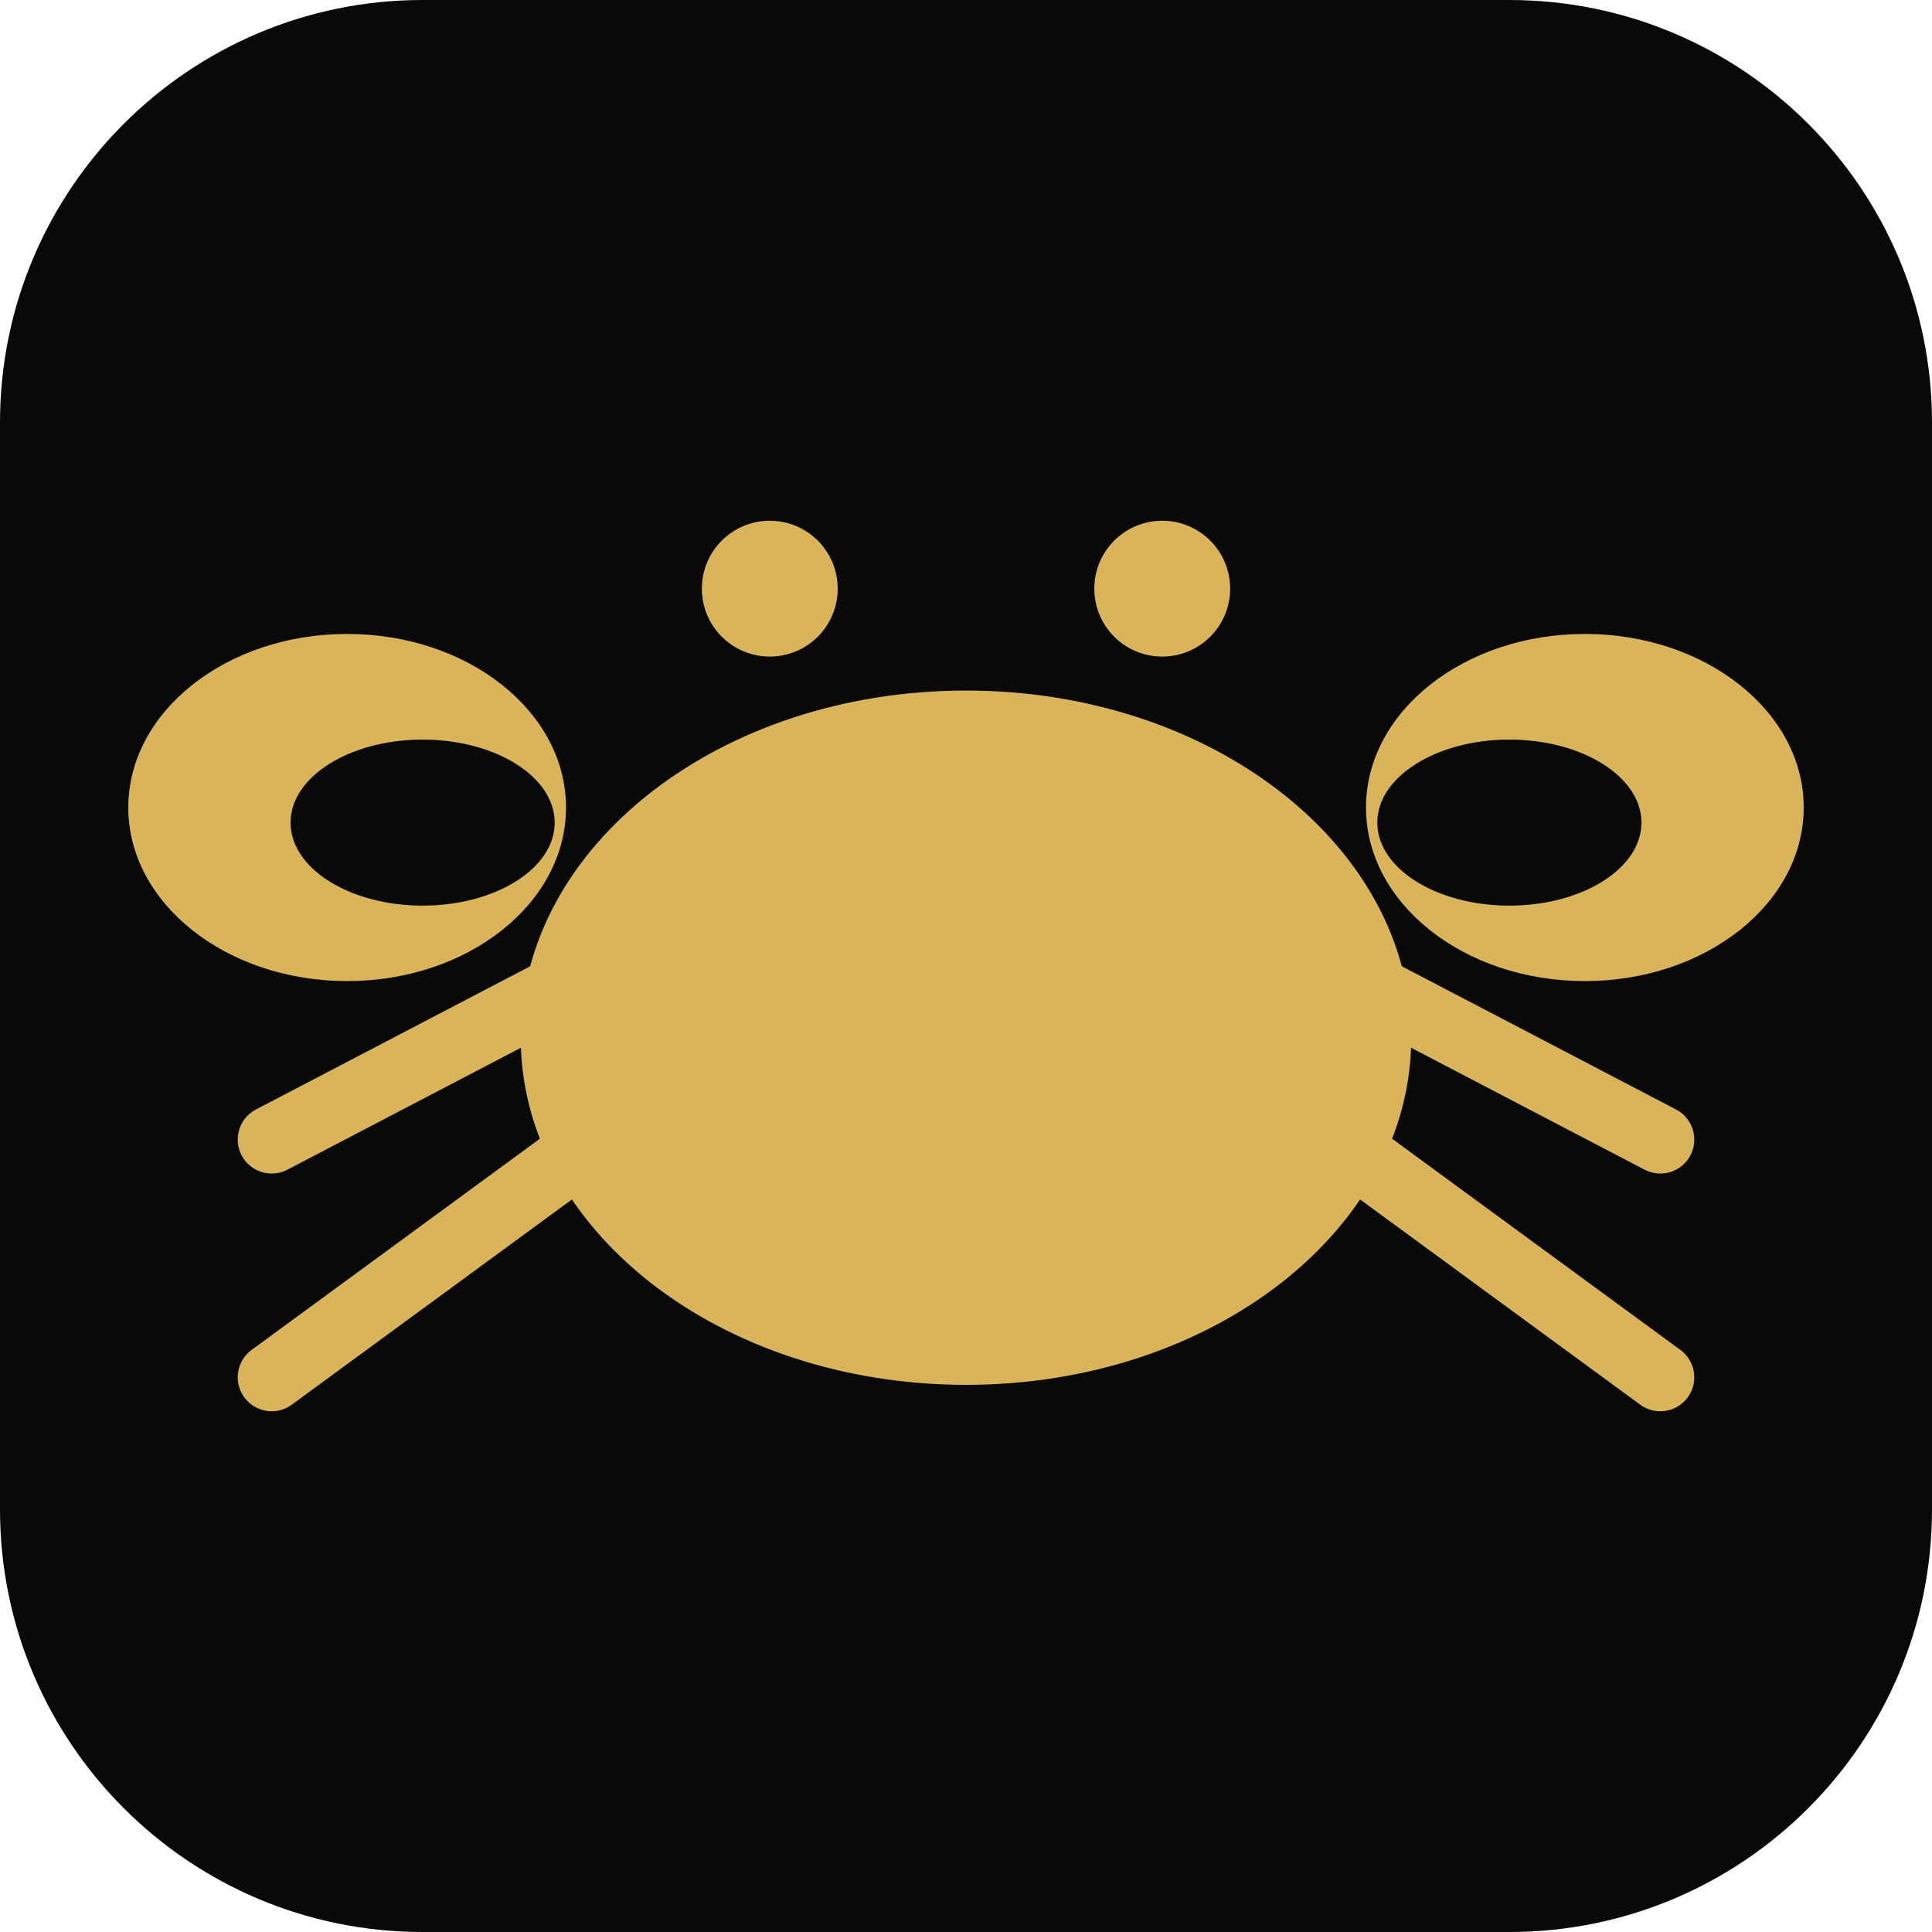
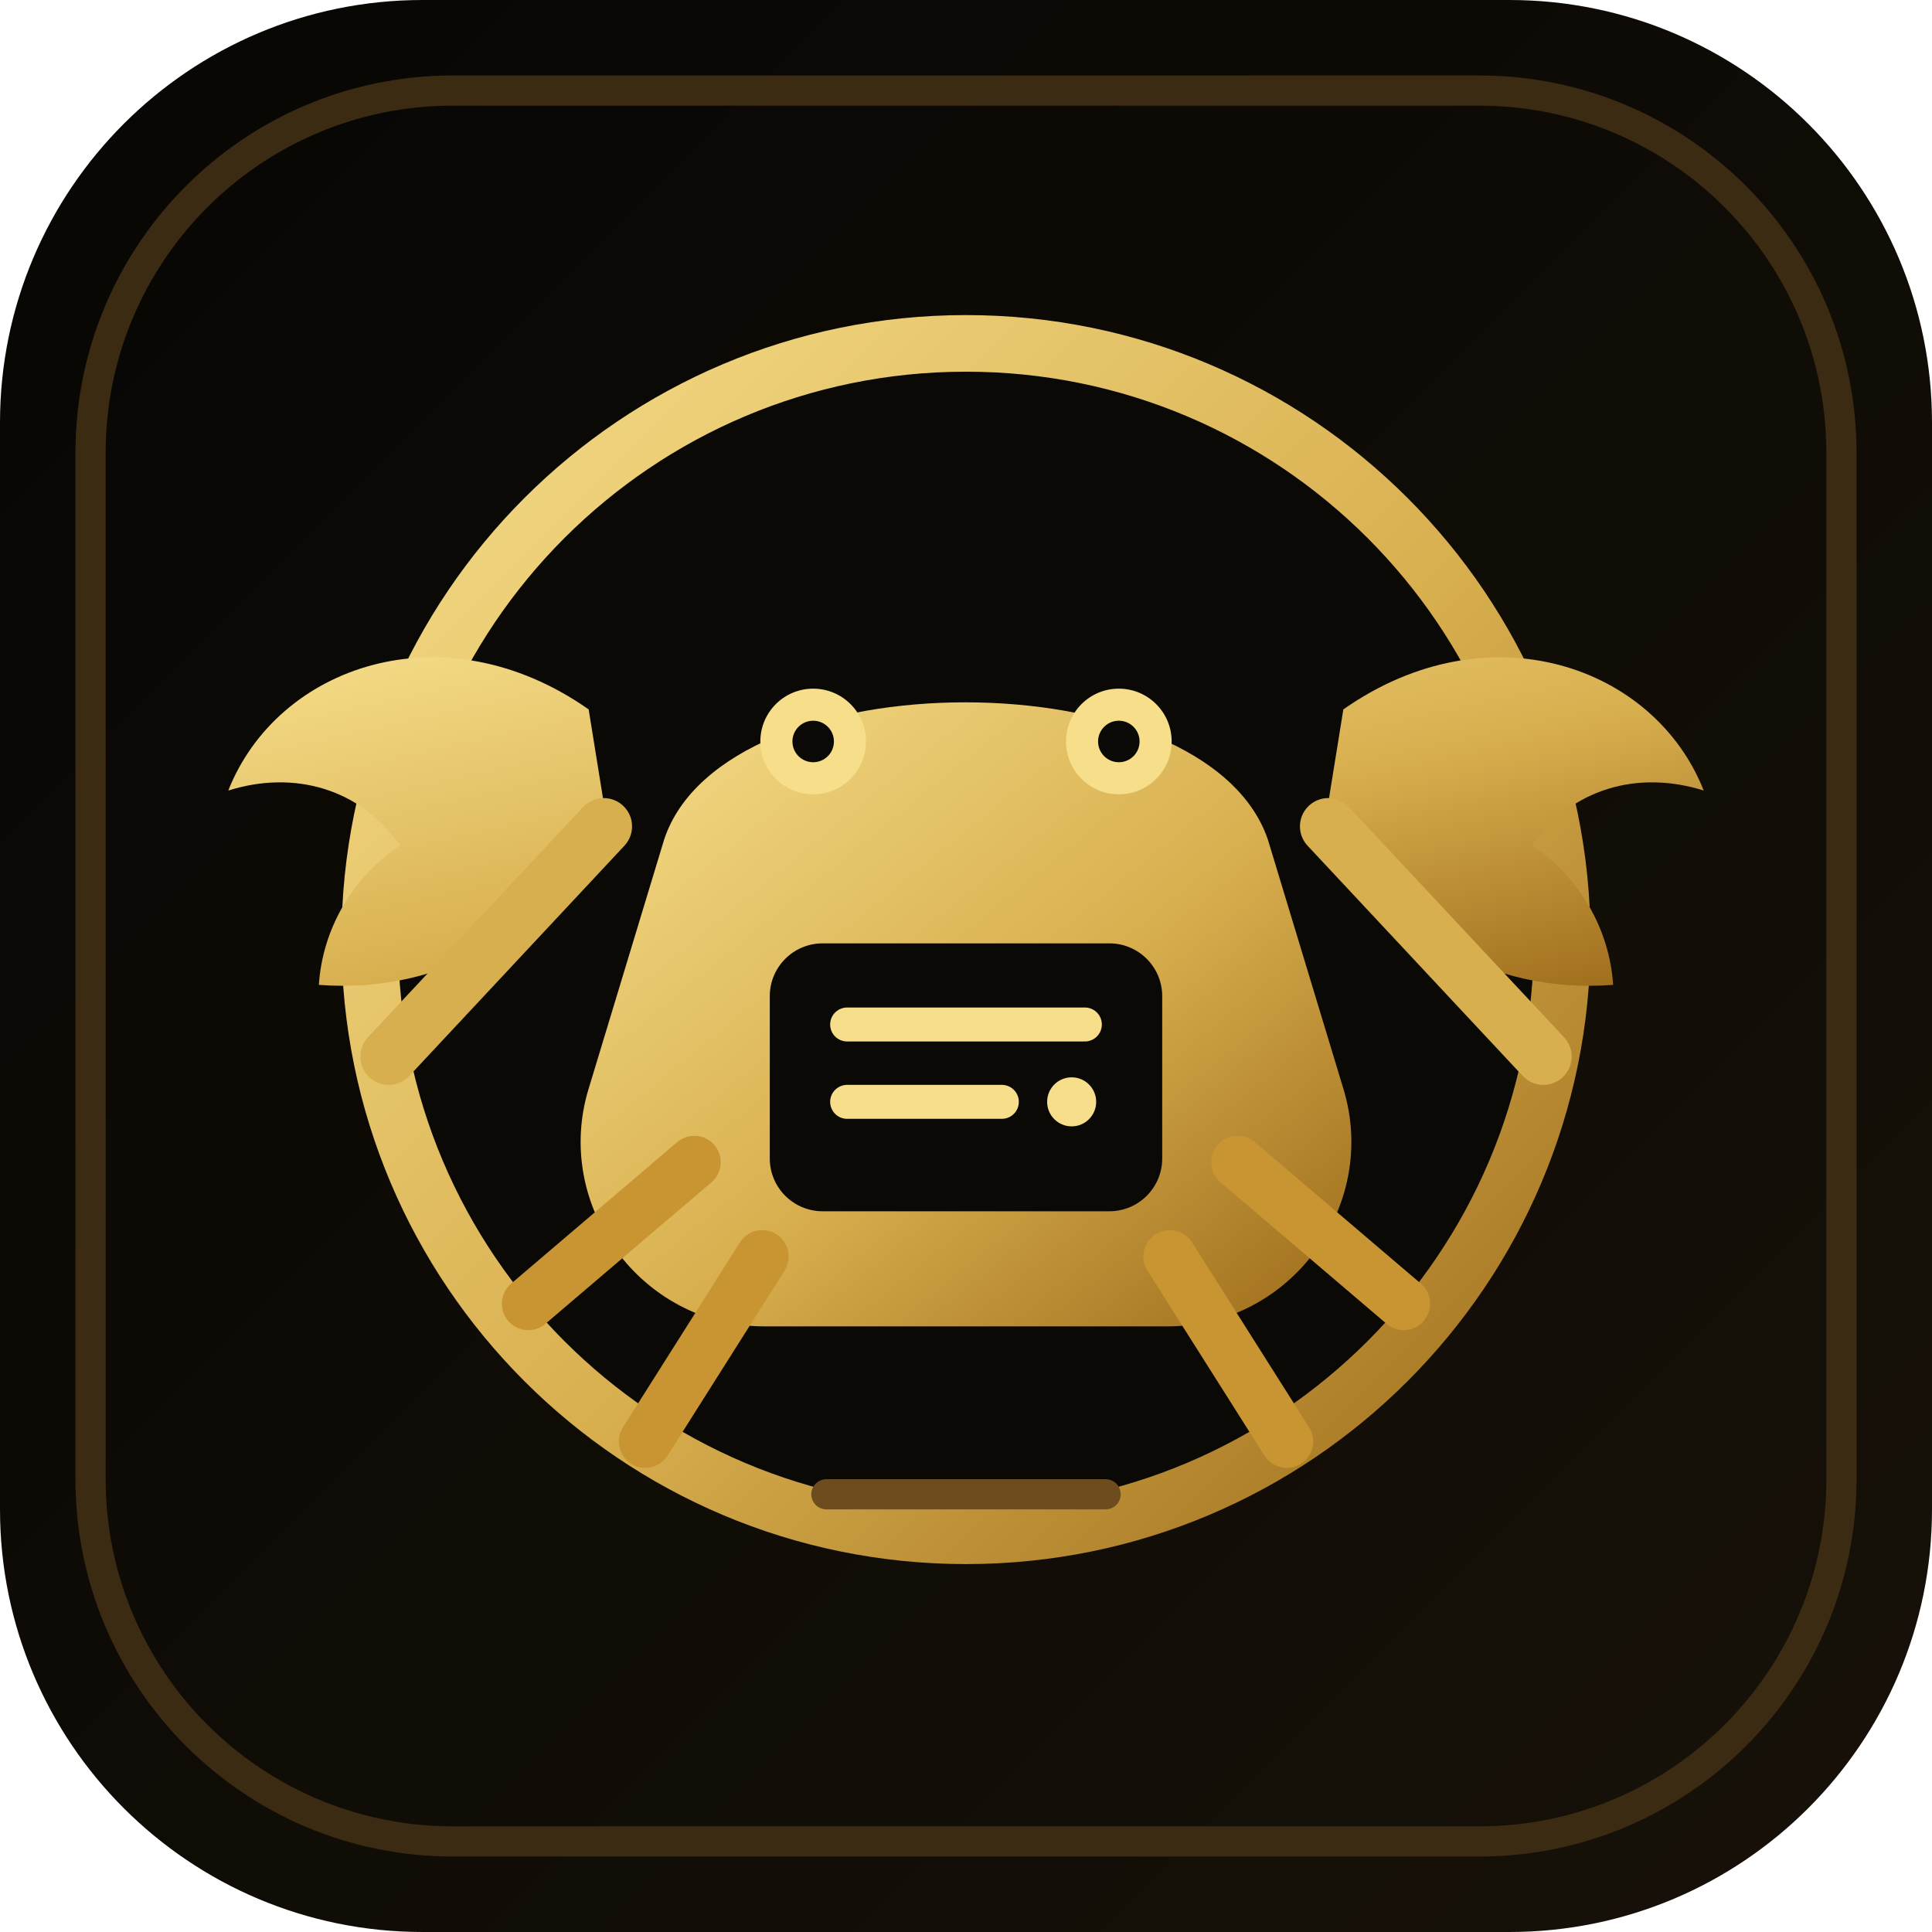
- <svg xmlns="http://www.w3.org/2000/svg" viewBox="0 0 512 512">
-   <rect width="512" height="512" rx="112" fill="#090909" />
-   <g fill="#d9b45b" stroke="#d9b45b" stroke-width="18" stroke-linecap="round">
-     <ellipse cx="256" cy="275" rx="118" ry="92" stroke="none" />
-     <circle cx="204" cy="156" r="18" stroke="none" />
-     <circle cx="308" cy="156" r="18" stroke="none" />
-     <ellipse cx="92" cy="214" rx="58" ry="46" stroke="none" />
-     <ellipse cx="420" cy="214" rx="58" ry="46" stroke="none" />
-     <path d="M162 255L72 302M158 302L72 365M350 255L440 302M354 302L440 365" fill="none" />
-   </g>
-   <g fill="#090909">
-     <ellipse cx="112" cy="218" rx="35" ry="22" />
-     <ellipse cx="400" cy="218" rx="35" ry="22" />
-   </g>
+ <svg xmlns="http://www.w3.org/2000/svg" viewBox="0 0 1024 1024">
+   <defs>
+     <linearGradient id="bg" x1="0" y1="0" x2="1" y2="1">
+       <stop offset="0" stop-color="#070604" />
+       <stop offset="1" stop-color="#171108" />
+     </linearGradient>
+     <linearGradient id="gold" x1="0" y1="0" x2="1" y2="1">
+       <stop offset="0" stop-color="#F6DE8A" />
+       <stop offset=".55" stop-color="#D8AF4F" />
+       <stop offset="1" stop-color="#9C6A19" />
+     </linearGradient>
+   </defs>
+   <rect width="1024" height="1024" rx="224" fill="url(#bg)" />
+   <rect x="48" y="48" width="928" height="928" rx="192" fill="none" stroke="#3A2B12" stroke-width="16" />
+   <circle cx="512" cy="498" r="316" fill="#0B0906" stroke="url(#gold)" stroke-width="30" />
+   <path d="M312 376c-77-54-165-23-191 43 35-11 70-1 91 29-25 17-41 44-43 74 66 5 121-29 153-84zM712 376c77-54 165-23 191 43-35-11-70-1-91 29 25 17 41 44 43 74-66 5-121-29-153-84z" fill="url(#gold)" />
+   <path d="M320 438L206 560M704 438l114 122" fill="none" stroke="#D8AF4F" stroke-width="30" stroke-linecap="round" />
+   <path d="M352 445c32-97 287-97 320 0l40 132c19 62-28 126-93 126H405c-65 0-112-64-93-126z" fill="url(#gold)" />
+   <circle cx="431" cy="393" r="28" fill="#F6DE8A" />
+   <circle cx="593" cy="393" r="28" fill="#F6DE8A" />
+   <circle cx="431" cy="393" r="11" fill="#0B0906" />
+   <circle cx="593" cy="393" r="11" fill="#0B0906" />
+   <rect x="408" y="500" width="208" height="142" rx="28" fill="#0B0906" />
+   <path d="M449 543h126M449 584h82" fill="none" stroke="#F6DE8A" stroke-width="18" stroke-linecap="round" />
+   <circle cx="568" cy="584" r="13" fill="#F6DE8A" />
+   <path d="M368 616l-88 75M404 666l-62 98M656 616l88 75M620 666l62 98" fill="none" stroke="#C89532" stroke-width="28" stroke-linecap="round" />
+   <path d="M438 792h148" stroke="#6D4D1D" stroke-width="16" stroke-linecap="round" />
</svg>
